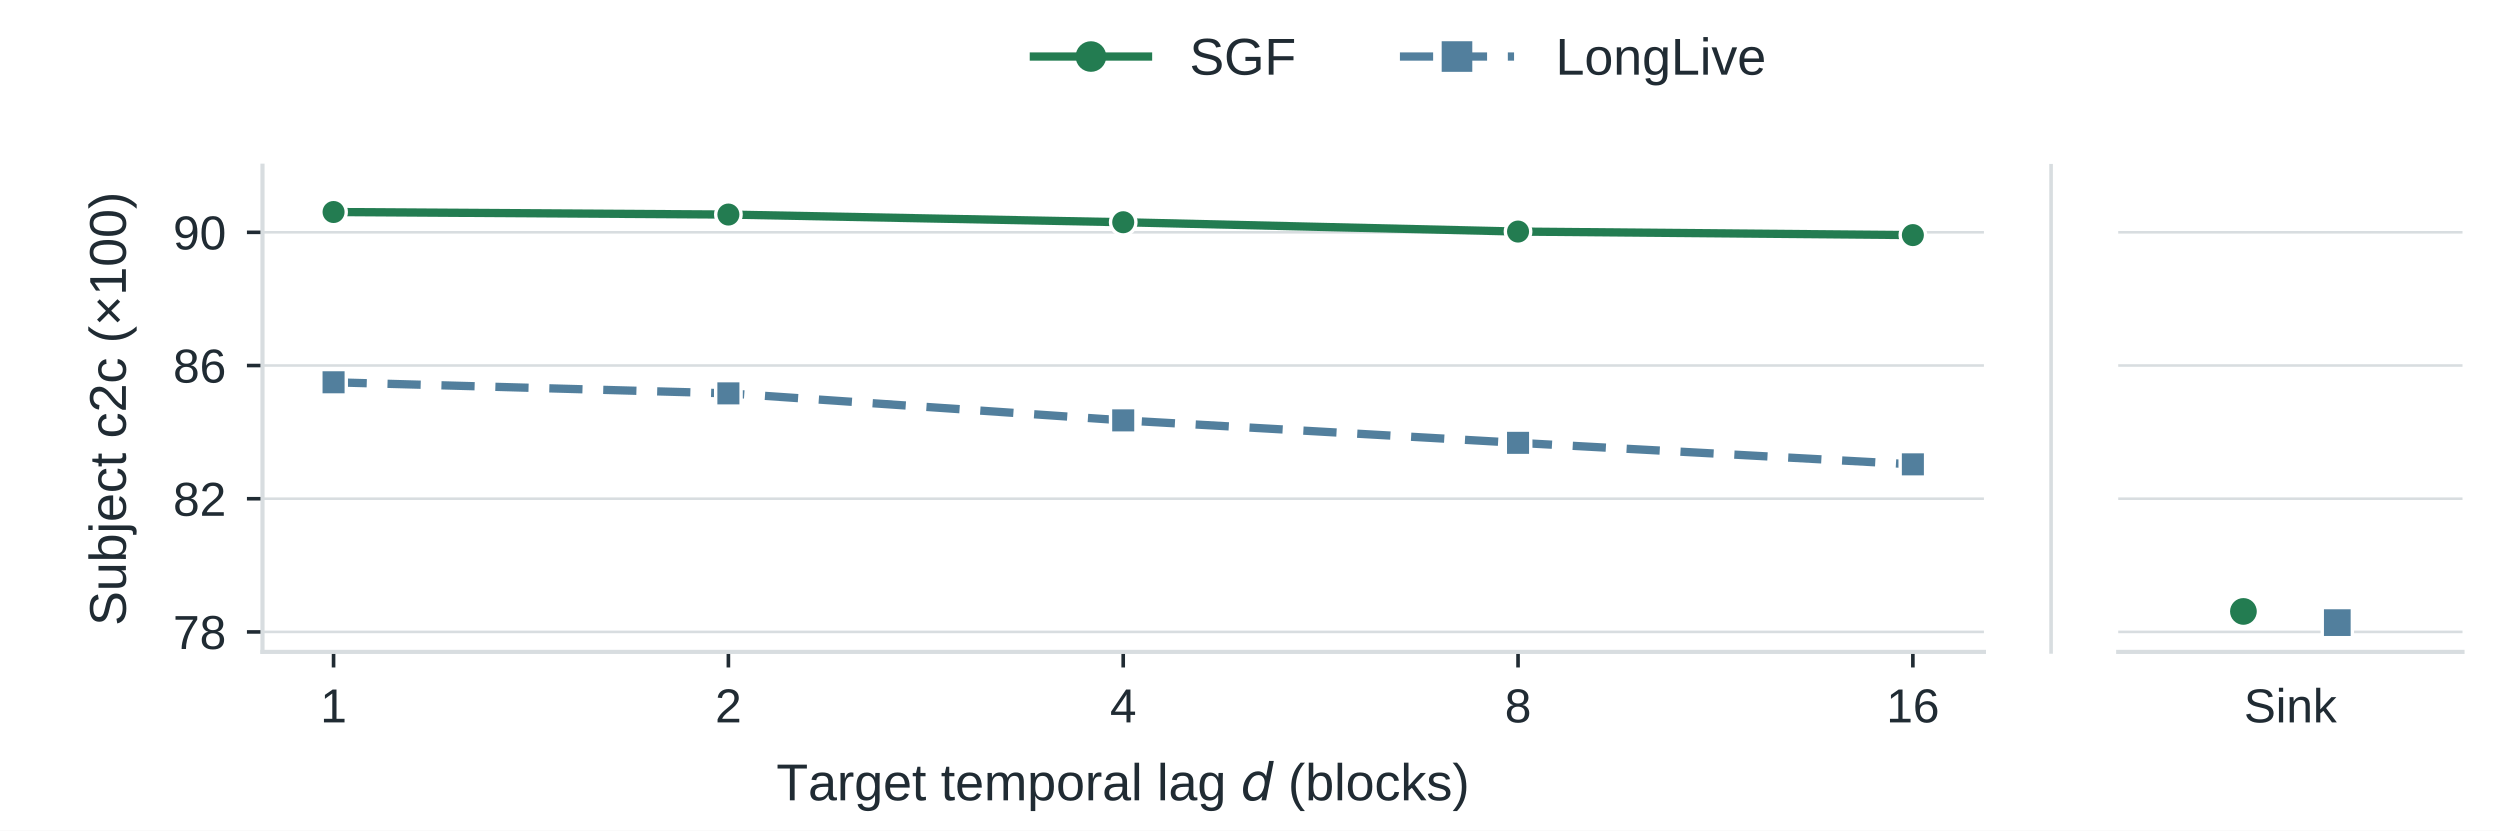
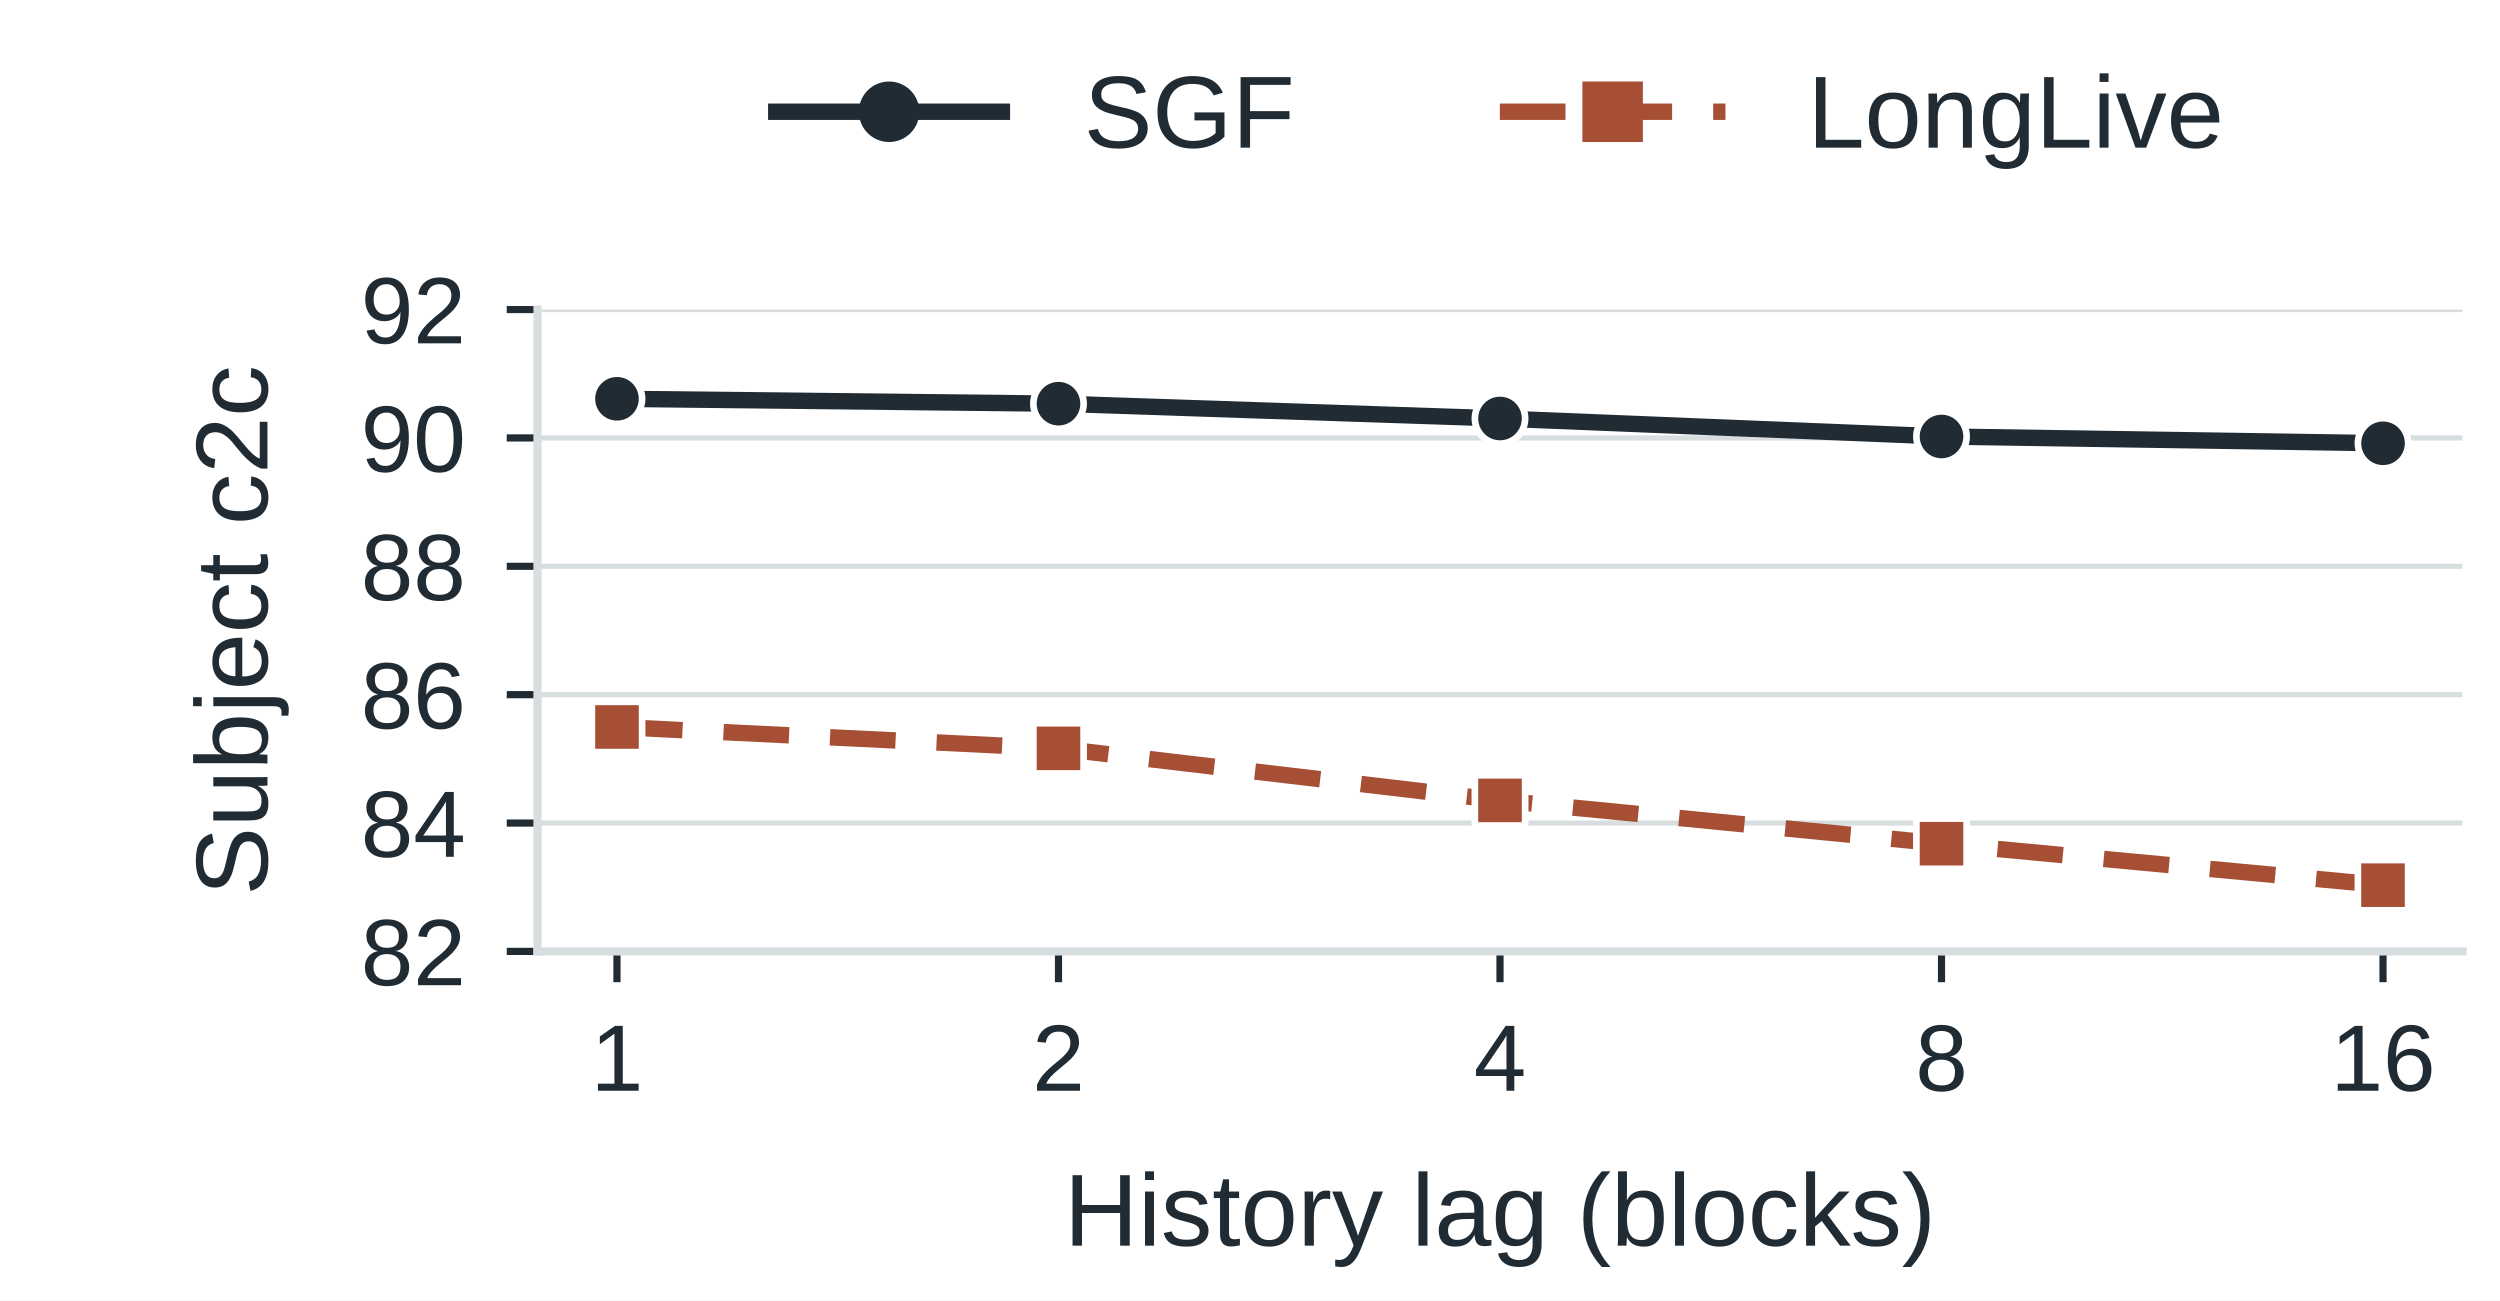
- <svg xmlns="http://www.w3.org/2000/svg" xmlns:xlink="http://www.w3.org/1999/xlink" width="481.89pt" height="160.111pt" viewBox="0 0 481.89 160.111" version="1.1">
+ <svg xmlns="http://www.w3.org/2000/svg" xmlns:xlink="http://www.w3.org/1999/xlink" width="243.78pt" height="126.813pt" viewBox="0 0 243.78 126.813" version="1.1">
  <defs>
    <style type="text/css">*{stroke-linejoin: round; stroke-linecap: butt}</style>
  </defs>
  <g id="figure_1">
    <g id="patch_1">
-       <path d="M 0 160.111  L 481.89 160.111  L 481.89 0  L 0 0  z " style="fill: #ffffff" />
+       <path d="M 0 126.813  L 243.78 126.813  L 243.78 0  L 0 0  z " style="fill: #ffffff" />
    </g>
    <g id="axes_1">
      <g id="patch_2">
-         <path d="M 50.598 125.657  L 382.416 125.657  L 382.416 31.944  L 50.598 31.944  z " style="fill: #ffffff" />
+         <path d="M 52.413 92.775  L 240.123 92.775  L 240.123 30.186  L 52.413 30.186  z " style="fill: #ffffff" />
      </g>
      <g id="matplotlib.axis_1">
        <g id="xtick_1">
          <g id="line2d_1">
            <defs>
-               <path id="mfdd498d1e0" d="M 0 0  L 0 3  " style="stroke: #202b33; stroke-width: 0.7" />
+               <path id="md1f9fb8036" d="M 0 0  L 0 3  " style="stroke: #202b33; stroke-width: 0.7" />
            </defs>
            <g>
-               <use xlink:href="#mfdd498d1e0" x="64.297" y="125.657" style="fill: #202b33; stroke: #202b33; stroke-width: 0.7" />
+               <use xlink:href="#md1f9fb8036" x="60.162" y="92.775" style="fill: #202b33; stroke: #202b33; stroke-width: 0.7" />
            </g>
          </g>
          <g id="text_1">
-             <text style="font-size: 9.2px; font-family: 'Arial', 'DejaVu Sans', sans-serif; text-anchor: middle; fill: #202b33" x="64.297" y="139.243" transform="rotate(-0 64.29732 139.2425)">1</text>
+             <text style="font-size: 9.2px; font-family: 'Arial', 'DejaVu Sans', sans-serif; text-anchor: middle; fill: #202b33" x="60.162" y="106.361" transform="rotate(-0 60.1621 106.3606)">1</text>
          </g>
        </g>
        <g id="xtick_2">
          <g id="line2d_2">
            <g>
-               <use xlink:href="#mfdd498d1e0" x="140.402" y="125.657" style="fill: #202b33; stroke: #202b33; stroke-width: 0.7" />
+               <use xlink:href="#md1f9fb8036" x="103.215" y="92.775" style="fill: #202b33; stroke: #202b33; stroke-width: 0.7" />
            </g>
          </g>
          <g id="text_2">
-             <text style="font-size: 9.2px; font-family: 'Arial', 'DejaVu Sans', sans-serif; text-anchor: middle; fill: #202b33" x="140.402" y="139.243" transform="rotate(-0 140.4023 139.2425)">2</text>
+             <text style="font-size: 9.2px; font-family: 'Arial', 'DejaVu Sans', sans-serif; text-anchor: middle; fill: #202b33" x="103.215" y="106.361" transform="rotate(-0 103.2149 106.3606)">2</text>
          </g>
        </g>
        <g id="xtick_3">
          <g id="line2d_3">
            <g>
-               <use xlink:href="#mfdd498d1e0" x="216.507" y="125.657" style="fill: #202b33; stroke: #202b33; stroke-width: 0.7" />
+               <use xlink:href="#md1f9fb8036" x="146.268" y="92.775" style="fill: #202b33; stroke: #202b33; stroke-width: 0.7" />
            </g>
          </g>
          <g id="text_3">
-             <text style="font-size: 9.2px; font-family: 'Arial', 'DejaVu Sans', sans-serif; text-anchor: middle; fill: #202b33" x="216.507" y="139.243" transform="rotate(-0 216.5073 139.2425)">4</text>
+             <text style="font-size: 9.2px; font-family: 'Arial', 'DejaVu Sans', sans-serif; text-anchor: middle; fill: #202b33" x="146.268" y="106.361" transform="rotate(-0 146.2677 106.3606)">4</text>
          </g>
        </g>
        <g id="xtick_4">
          <g id="line2d_4">
            <g>
-               <use xlink:href="#mfdd498d1e0" x="292.612" y="125.657" style="fill: #202b33; stroke: #202b33; stroke-width: 0.7" />
+               <use xlink:href="#md1f9fb8036" x="189.321" y="92.775" style="fill: #202b33; stroke: #202b33; stroke-width: 0.7" />
            </g>
          </g>
          <g id="text_4">
-             <text style="font-size: 9.2px; font-family: 'Arial', 'DejaVu Sans', sans-serif; text-anchor: middle; fill: #202b33" x="292.612" y="139.243" transform="rotate(-0 292.6122 139.2425)">8</text>
+             <text style="font-size: 9.2px; font-family: 'Arial', 'DejaVu Sans', sans-serif; text-anchor: middle; fill: #202b33" x="189.321" y="106.361" transform="rotate(-0 189.3205 106.3606)">8</text>
          </g>
        </g>
        <g id="xtick_5">
          <g id="line2d_5">
            <g>
-               <use xlink:href="#mfdd498d1e0" x="368.717" y="125.657" style="fill: #202b33; stroke: #202b33; stroke-width: 0.7" />
+               <use xlink:href="#md1f9fb8036" x="232.373" y="92.775" style="fill: #202b33; stroke: #202b33; stroke-width: 0.7" />
            </g>
          </g>
          <g id="text_5">
-             <text style="font-size: 9.2px; font-family: 'Arial', 'DejaVu Sans', sans-serif; text-anchor: middle; fill: #202b33" x="368.717" y="139.243" transform="rotate(-0 368.7172 139.2425)">16</text>
+             <text style="font-size: 9.2px; font-family: 'Arial', 'DejaVu Sans', sans-serif; text-anchor: middle; fill: #202b33" x="232.373" y="106.361" transform="rotate(-0 232.3733 106.3606)">16</text>
          </g>
        </g>
        <g id="text_6">
-           <g style="fill: #202b33" transform="translate(149.6573 154.671)">
-             <text>
-               <tspan x="0" y="-0.406" style="font-size: 10px; font-family: 'Arial'; fill: #202b33">T</tspan>
-               <tspan x="6.108" y="-0.406" style="font-size: 10px; font-family: 'Arial'; fill: #202b33">a</tspan>
-               <tspan x="11.67" y="-0.406" style="font-size: 10px; font-family: 'Arial'; fill: #202b33">r</tspan>
-               <tspan x="15" y="-0.406" style="font-size: 10px; font-family: 'Arial'; fill: #202b33">g</tspan>
-               <tspan x="20.562" y="-0.406" style="font-size: 10px; font-family: 'Arial'; fill: #202b33">e</tspan>
-               <tspan x="26.123" y="-0.406" style="font-size: 10px; font-family: 'Arial'; fill: #202b33">t</tspan>
-               <tspan x="28.901" y="-0.406" style="font-size: 10px; font-family: 'Arial'; fill: #202b33"> </tspan>
-               <tspan x="31.68" y="-0.406" style="font-size: 10px; font-family: 'Arial'; fill: #202b33">t</tspan>
-               <tspan x="34.458" y="-0.406" style="font-size: 10px; font-family: 'Arial'; fill: #202b33">e</tspan>
-               <tspan x="40.02" y="-0.406" style="font-size: 10px; font-family: 'Arial'; fill: #202b33">m</tspan>
-               <tspan x="48.35" y="-0.406" style="font-size: 10px; font-family: 'Arial'; fill: #202b33">p</tspan>
-               <tspan x="53.911" y="-0.406" style="font-size: 10px; font-family: 'Arial'; fill: #202b33">o</tspan>
-               <tspan x="59.473" y="-0.406" style="font-size: 10px; font-family: 'Arial'; fill: #202b33">r</tspan>
-               <tspan x="62.803" y="-0.406" style="font-size: 10px; font-family: 'Arial'; fill: #202b33">a</tspan>
-               <tspan x="68.364" y="-0.406" style="font-size: 10px; font-family: 'Arial'; fill: #202b33">l</tspan>
-               <tspan x="70.586" y="-0.406" style="font-size: 10px; font-family: 'Arial'; fill: #202b33"> </tspan>
-               <tspan x="73.364" y="-0.406" style="font-size: 10px; font-family: 'Arial'; fill: #202b33">l</tspan>
-               <tspan x="75.586" y="-0.406" style="font-size: 10px; font-family: 'Arial'; fill: #202b33">a</tspan>
-               <tspan x="81.147" y="-0.406" style="font-size: 10px; font-family: 'Arial'; fill: #202b33">g</tspan>
-               <tspan x="86.709" y="-0.406" style="font-size: 10px; font-family: 'Arial'; fill: #202b33"> </tspan>
-               <tspan x="95.835" y="-0.406" style="font-size: 10px; font-family: 'Arial'; fill: #202b33"> </tspan>
-               <tspan x="98.613" y="-0.406" style="font-size: 10px; font-family: 'Arial'; fill: #202b33">(</tspan>
-               <tspan x="101.943" y="-0.406" style="font-size: 10px; font-family: 'Arial'; fill: #202b33">b</tspan>
-               <tspan x="107.505" y="-0.406" style="font-size: 10px; font-family: 'Arial'; fill: #202b33">l</tspan>
-               <tspan x="109.727" y="-0.406" style="font-size: 10px; font-family: 'Arial'; fill: #202b33">o</tspan>
-               <tspan x="115.288" y="-0.406" style="font-size: 10px; font-family: 'Arial'; fill: #202b33">c</tspan>
-               <tspan x="120.288" y="-0.406" style="font-size: 10px; font-family: 'Arial'; fill: #202b33">k</tspan>
-               <tspan x="125.288" y="-0.406" style="font-size: 10px; font-family: 'Arial'; fill: #202b33">s</tspan>
-               <tspan x="130.288" y="-0.406" style="font-size: 10px; font-family: 'Arial'; fill: #202b33">)</tspan>
-               <tspan x="89.487" y="-0.406" style="font-style: oblique; font-size: 10px; font-family: 'DejaVu Sans'; fill: #202b33">d</tspan>
-             </text>
-           </g>
+           <text style="font-size: 10px; font-family: 'Arial', 'DejaVu Sans', sans-serif; text-anchor: middle; fill: #202b33" x="146.268" y="121.469" transform="rotate(-0 146.2677 121.4688)">History lag (blocks)</text>
        </g>
      </g>
      <g id="matplotlib.axis_2">
        <g id="ytick_1">
          <g id="line2d_6">
-             <path d="M 50.598 121.806  L 382.416 121.806  " clip-path="url(#pfaeee74097)" style="fill: none; stroke: #d8dde0; stroke-width: 0.5; stroke-linecap: square" />
+             <path d="M 52.413 92.775  L 240.123 92.775  " clip-path="url(#p21fad683eb)" style="fill: none; stroke: #d8dde0; stroke-width: 0.5; stroke-linecap: square" />
          </g>
          <g id="line2d_7">
            <defs>
-               <path id="m984e2d80d2" d="M 0 0  L -3 0  " style="stroke: #202b33; stroke-width: 0.7" />
+               <path id="ma076cc34fb" d="M 0 0  L -3 0  " style="stroke: #202b33; stroke-width: 0.7" />
            </defs>
            <g>
-               <use xlink:href="#m984e2d80d2" x="50.598" y="121.806" style="fill: #202b33; stroke: #202b33; stroke-width: 0.7" />
+               <use xlink:href="#ma076cc34fb" x="52.413" y="92.775" style="fill: #202b33; stroke: #202b33; stroke-width: 0.7" />
            </g>
          </g>
          <g id="text_7">
-             <text style="font-size: 9.2px; font-family: 'Arial', 'DejaVu Sans', sans-serif; text-anchor: end; fill: #202b33" x="43.598" y="125.099" transform="rotate(-0 43.59842 125.0987)">78</text>
+             <text style="font-size: 9.2px; font-family: 'Arial', 'DejaVu Sans', sans-serif; text-anchor: end; fill: #202b33" x="45.413" y="96.068" transform="rotate(-0 45.4126 96.06803)">82</text>
          </g>
        </g>
        <g id="ytick_2">
          <g id="line2d_8">
-             <path d="M 50.598 96.131  L 382.416 96.131  " clip-path="url(#pfaeee74097)" style="fill: none; stroke: #d8dde0; stroke-width: 0.5; stroke-linecap: square" />
+             <path d="M 52.413 80.258  L 240.123 80.258  " clip-path="url(#p21fad683eb)" style="fill: none; stroke: #d8dde0; stroke-width: 0.5; stroke-linecap: square" />
          </g>
          <g id="line2d_9">
            <g>
-               <use xlink:href="#m984e2d80d2" x="50.598" y="96.131" style="fill: #202b33; stroke: #202b33; stroke-width: 0.7" />
+               <use xlink:href="#ma076cc34fb" x="52.413" y="80.258" style="fill: #202b33; stroke: #202b33; stroke-width: 0.7" />
            </g>
          </g>
          <g id="text_8">
-             <text style="font-size: 9.2px; font-family: 'Arial', 'DejaVu Sans', sans-serif; text-anchor: end; fill: #202b33" x="43.598" y="99.424" transform="rotate(-0 43.59842 99.42378)">82</text>
+             <text style="font-size: 9.2px; font-family: 'Arial', 'DejaVu Sans', sans-serif; text-anchor: end; fill: #202b33" x="45.413" y="83.55" transform="rotate(-0 45.4126 83.55023)">84</text>
          </g>
        </g>
        <g id="ytick_3">
          <g id="line2d_10">
-             <path d="M 50.598 70.456  L 382.416 70.456  " clip-path="url(#pfaeee74097)" style="fill: none; stroke: #d8dde0; stroke-width: 0.5; stroke-linecap: square" />
+             <path d="M 52.413 67.74  L 240.123 67.74  " clip-path="url(#p21fad683eb)" style="fill: none; stroke: #d8dde0; stroke-width: 0.5; stroke-linecap: square" />
          </g>
          <g id="line2d_11">
            <g>
-               <use xlink:href="#m984e2d80d2" x="50.598" y="70.456" style="fill: #202b33; stroke: #202b33; stroke-width: 0.7" />
+               <use xlink:href="#ma076cc34fb" x="52.413" y="67.74" style="fill: #202b33; stroke: #202b33; stroke-width: 0.7" />
            </g>
          </g>
          <g id="text_9">
-             <text style="font-size: 9.2px; font-family: 'Arial', 'DejaVu Sans', sans-serif; text-anchor: end; fill: #202b33" x="43.598" y="73.749" transform="rotate(-0 43.59842 73.74888)">86</text>
+             <text style="font-size: 9.2px; font-family: 'Arial', 'DejaVu Sans', sans-serif; text-anchor: end; fill: #202b33" x="45.413" y="71.032" transform="rotate(-0 45.4126 71.03244)">86</text>
          </g>
        </g>
        <g id="ytick_4">
          <g id="line2d_12">
-             <path d="M 50.598 44.781  L 382.416 44.781  " clip-path="url(#pfaeee74097)" style="fill: none; stroke: #d8dde0; stroke-width: 0.5; stroke-linecap: square" />
+             <path d="M 52.413 55.222  L 240.123 55.222  " clip-path="url(#p21fad683eb)" style="fill: none; stroke: #d8dde0; stroke-width: 0.5; stroke-linecap: square" />
          </g>
          <g id="line2d_13">
            <g>
-               <use xlink:href="#m984e2d80d2" x="50.598" y="44.781" style="fill: #202b33; stroke: #202b33; stroke-width: 0.7" />
+               <use xlink:href="#ma076cc34fb" x="52.413" y="55.222" style="fill: #202b33; stroke: #202b33; stroke-width: 0.7" />
            </g>
          </g>
          <g id="text_10">
-             <text style="font-size: 9.2px; font-family: 'Arial', 'DejaVu Sans', sans-serif; text-anchor: end; fill: #202b33" x="43.598" y="48.074" transform="rotate(-0 43.59842 48.07398)">90</text>
-           </g>
-         </g>
-         <g id="text_11">
-           <text style="font-size: 10px; font-family: 'Arial', 'DejaVu Sans', sans-serif; text-anchor: middle; fill: #202b33" x="24.262" y="78.801" transform="rotate(-90 24.26161 78.80063)">Subject c2c (×100)</text>
+             <text style="font-size: 9.2px; font-family: 'Arial', 'DejaVu Sans', sans-serif; text-anchor: end; fill: #202b33" x="45.413" y="58.515" transform="rotate(-0 45.4126 58.51464)">88</text>
+           </g>
+         </g>
+         <g id="ytick_5">
+           <g id="line2d_14">
+             <path d="M 52.413 42.704  L 240.123 42.704  " clip-path="url(#p21fad683eb)" style="fill: none; stroke: #d8dde0; stroke-width: 0.5; stroke-linecap: square" />
+           </g>
+           <g id="line2d_15">
+             <g>
+               <use xlink:href="#ma076cc34fb" x="52.413" y="42.704" style="fill: #202b33; stroke: #202b33; stroke-width: 0.7" />
+             </g>
+           </g>
+           <g id="text_11">
+             <text style="font-size: 9.2px; font-family: 'Arial', 'DejaVu Sans', sans-serif; text-anchor: end; fill: #202b33" x="45.413" y="45.997" transform="rotate(-0 45.4126 45.99685)">90</text>
+           </g>
+         </g>
+         <g id="ytick_6">
+           <g id="line2d_16">
+             <path d="M 52.413 30.186  L 240.123 30.186  " clip-path="url(#p21fad683eb)" style="fill: none; stroke: #d8dde0; stroke-width: 0.5; stroke-linecap: square" />
+           </g>
+           <g id="line2d_17">
+             <g>
+               <use xlink:href="#ma076cc34fb" x="52.413" y="30.186" style="fill: #202b33; stroke: #202b33; stroke-width: 0.7" />
+             </g>
+           </g>
+           <g id="text_12">
+             <text style="font-size: 9.2px; font-family: 'Arial', 'DejaVu Sans', sans-serif; text-anchor: end; fill: #202b33" x="45.413" y="33.479" transform="rotate(-0 45.4126 33.47905)">92</text>
+           </g>
+         </g>
+         <g id="text_13">
+           <text style="font-size: 10px; font-family: 'Arial', 'DejaVu Sans', sans-serif; text-anchor: middle; fill: #202b33" x="26.076" y="61.481" transform="rotate(-90 26.07579 61.48094)">Subject c2c</text>
        </g>
      </g>
      <g id="patch_3">
-         <path d="M 50.598 125.657  L 50.598 31.944  " style="fill: none; stroke: #d8dde0; stroke-width: 0.8; stroke-linejoin: miter; stroke-linecap: square" />
+         <path d="M 52.413 92.775  L 52.413 30.186  " style="fill: none; stroke: #d8dde0; stroke-width: 0.8; stroke-linejoin: miter; stroke-linecap: square" />
      </g>
      <g id="patch_4">
-         <path d="M 50.598 125.657  L 382.416 125.657  " style="fill: none; stroke: #d8dde0; stroke-width: 0.8; stroke-linejoin: miter; stroke-linecap: square" />
-       </g>
-       <g id="line2d_14">
-         <path d="M 64.297 40.867  L 140.402 41.356  L 216.507 42.837  L 292.612 44.636  L 368.717 45.316  " clip-path="url(#pfaeee74097)" style="fill: none; stroke: #237c51; stroke-width: 1.6; stroke-linecap: square" />
-         <defs>
-           <path id="mcfe83844da" d="M 0 2.45  C 0.65 2.45 1.273 2.192 1.732 1.732  C 2.192 1.273 2.45 0.65 2.45 0  C 2.45 -0.65 2.192 -1.273 1.732 -1.732  C 1.273 -2.192 0.65 -2.45 0 -2.45  C -0.65 -2.45 -1.273 -2.192 -1.732 -1.732  C -2.192 -1.273 -2.45 -0.65 -2.45 0  C -2.45 0.65 -2.192 1.273 -1.732 1.732  C -1.273 2.192 -0.65 2.45 0 2.45  z " style="stroke: #ffffff; stroke-width: 0.65" />
-         </defs>
-         <g clip-path="url(#pfaeee74097)">
-           <use xlink:href="#mcfe83844da" x="64.297" y="40.867" style="fill: #237c51; stroke: #ffffff; stroke-width: 0.65" />
-           <use xlink:href="#mcfe83844da" x="140.402" y="41.356" style="fill: #237c51; stroke: #ffffff; stroke-width: 0.65" />
-           <use xlink:href="#mcfe83844da" x="216.507" y="42.837" style="fill: #237c51; stroke: #ffffff; stroke-width: 0.65" />
-           <use xlink:href="#mcfe83844da" x="292.612" y="44.636" style="fill: #237c51; stroke: #ffffff; stroke-width: 0.65" />
-           <use xlink:href="#mcfe83844da" x="368.717" y="45.316" style="fill: #237c51; stroke: #ffffff; stroke-width: 0.65" />
-         </g>
-       </g>
-       <g id="line2d_15">
-         <path d="M 64.297 73.686  L 140.402 75.824  L 216.507 81.03  L 292.612 85.36  L 368.717 89.506  " clip-path="url(#pfaeee74097)" style="fill: none; stroke-dasharray: 6.4,4; stroke-dashoffset: 0; stroke: #527f9d; stroke-width: 1.6" />
-         <defs>
-           <path id="m23403ec4f0" d="M -2.45 2.45  L 2.45 2.45  L 2.45 -2.45  L -2.45 -2.45  z " style="stroke: #ffffff; stroke-width: 0.65; stroke-linejoin: miter" />
-         </defs>
-         <g clip-path="url(#pfaeee74097)">
-           <use xlink:href="#m23403ec4f0" x="64.297" y="73.686" style="fill: #527f9d; stroke: #ffffff; stroke-width: 0.65; stroke-linejoin: miter" />
-           <use xlink:href="#m23403ec4f0" x="140.402" y="75.824" style="fill: #527f9d; stroke: #ffffff; stroke-width: 0.65; stroke-linejoin: miter" />
-           <use xlink:href="#m23403ec4f0" x="216.507" y="81.03" style="fill: #527f9d; stroke: #ffffff; stroke-width: 0.65; stroke-linejoin: miter" />
-           <use xlink:href="#m23403ec4f0" x="292.612" y="85.36" style="fill: #527f9d; stroke: #ffffff; stroke-width: 0.65; stroke-linejoin: miter" />
-           <use xlink:href="#m23403ec4f0" x="368.717" y="89.506" style="fill: #527f9d; stroke: #ffffff; stroke-width: 0.65; stroke-linejoin: miter" />
-         </g>
-       </g>
-     </g>
-     <g id="axes_2">
-       <g id="patch_5">
-         <path d="M 408.298 125.657  L 474.661 125.657  L 474.661 31.944  L 408.298 31.944  z " style="fill: #ffffff" />
-       </g>
-       <g id="matplotlib.axis_3">
-         <g id="xtick_6">
-           <g id="line2d_16" />
-           <g id="text_12">
-             <text style="font-size: 9.2px; font-family: 'Arial', 'DejaVu Sans', sans-serif; text-anchor: middle; fill: #202b33" x="441.48" y="139.243" transform="rotate(-0 441.4796 139.2425)">Sink</text>
-           </g>
-         </g>
-       </g>
-       <g id="matplotlib.axis_4">
-         <g id="ytick_5">
-           <g id="line2d_17">
-             <path d="M 408.298 121.806  L 474.661 121.806  " clip-path="url(#p262bff3978)" style="fill: none; stroke: #d8dde0; stroke-width: 0.5; stroke-linecap: square" />
-           </g>
-         </g>
-         <g id="ytick_6">
-           <g id="line2d_18">
-             <path d="M 408.298 96.131  L 474.661 96.131  " clip-path="url(#p262bff3978)" style="fill: none; stroke: #d8dde0; stroke-width: 0.5; stroke-linecap: square" />
-           </g>
-         </g>
-         <g id="ytick_7">
-           <g id="line2d_19">
-             <path d="M 408.298 70.456  L 474.661 70.456  " clip-path="url(#p262bff3978)" style="fill: none; stroke: #d8dde0; stroke-width: 0.5; stroke-linecap: square" />
-           </g>
-         </g>
-         <g id="ytick_8">
-           <g id="line2d_20">
-             <path d="M 408.298 44.781  L 474.661 44.781  " clip-path="url(#p262bff3978)" style="fill: none; stroke: #d8dde0; stroke-width: 0.5; stroke-linecap: square" />
-           </g>
-         </g>
-       </g>
-       <g id="patch_6">
-         <path d="M 408.298 125.657  L 474.661 125.657  " style="fill: none; stroke: #d8dde0; stroke-width: 0.8; stroke-linejoin: miter; stroke-linecap: square" />
+         <path d="M 52.413 92.775  L 240.123 92.775  " style="fill: none; stroke: #d8dde0; stroke-width: 0.8; stroke-linejoin: miter; stroke-linecap: square" />
+       </g>
+       <g id="line2d_18">
+         <path d="M 60.162 38.887  L 103.215 39.364  L 146.268 40.808  L 189.321 42.562  L 232.373 43.225  " clip-path="url(#p21fad683eb)" style="fill: none; stroke: #202b33; stroke-width: 1.6; stroke-linecap: square" />
+         <defs>
+           <path id="m20124d318e" d="M 0 2.45  C 0.65 2.45 1.273 2.192 1.732 1.732  C 2.192 1.273 2.45 0.65 2.45 0  C 2.45 -0.65 2.192 -1.273 1.732 -1.732  C 1.273 -2.192 0.65 -2.45 0 -2.45  C -0.65 -2.45 -1.273 -2.192 -1.732 -1.732  C -2.192 -1.273 -2.45 -0.65 -2.45 0  C -2.45 0.65 -2.192 1.273 -1.732 1.732  C -1.273 2.192 -0.65 2.45 0 2.45  z " style="stroke: #ffffff; stroke-width: 0.65" />
+         </defs>
+         <g clip-path="url(#p21fad683eb)">
+           <use xlink:href="#m20124d318e" x="60.162" y="38.887" style="fill: #202b33; stroke: #ffffff; stroke-width: 0.65" />
+           <use xlink:href="#m20124d318e" x="103.215" y="39.364" style="fill: #202b33; stroke: #ffffff; stroke-width: 0.65" />
+           <use xlink:href="#m20124d318e" x="146.268" y="40.808" style="fill: #202b33; stroke: #ffffff; stroke-width: 0.65" />
+           <use xlink:href="#m20124d318e" x="189.321" y="42.562" style="fill: #202b33; stroke: #ffffff; stroke-width: 0.65" />
+           <use xlink:href="#m20124d318e" x="232.373" y="43.225" style="fill: #202b33; stroke: #ffffff; stroke-width: 0.65" />
+         </g>
+       </g>
+       <g id="line2d_19">
+         <path d="M 60.162 70.889  L 103.215 72.974  L 146.268 78.05  L 189.321 82.272  L 232.373 86.315  " clip-path="url(#p21fad683eb)" style="fill: none; stroke-dasharray: 6.4,4; stroke-dashoffset: 0; stroke: #a64f35; stroke-width: 1.6" />
+         <defs>
+           <path id="mad8f109c3a" d="M -2.45 2.45  L 2.45 2.45  L 2.45 -2.45  L -2.45 -2.45  z " style="stroke: #ffffff; stroke-width: 0.65; stroke-linejoin: miter" />
+         </defs>
+         <g clip-path="url(#p21fad683eb)">
+           <use xlink:href="#mad8f109c3a" x="60.162" y="70.889" style="fill: #a64f35; stroke: #ffffff; stroke-width: 0.65; stroke-linejoin: miter" />
+           <use xlink:href="#mad8f109c3a" x="103.215" y="72.974" style="fill: #a64f35; stroke: #ffffff; stroke-width: 0.65; stroke-linejoin: miter" />
+           <use xlink:href="#mad8f109c3a" x="146.268" y="78.05" style="fill: #a64f35; stroke: #ffffff; stroke-width: 0.65; stroke-linejoin: miter" />
+           <use xlink:href="#mad8f109c3a" x="189.321" y="82.272" style="fill: #a64f35; stroke: #ffffff; stroke-width: 0.65; stroke-linejoin: miter" />
+           <use xlink:href="#mad8f109c3a" x="232.373" y="86.315" style="fill: #a64f35; stroke: #ffffff; stroke-width: 0.65; stroke-linejoin: miter" />
+         </g>
+       </g>
+     </g>
+     <g id="patch_5">
+       <path d="M 3.24 66.697  L 240.54 66.697  L 240.54 65.393  L 3.24 65.393  L 3.24 66.697  z " style="fill: none" />
+     </g>
+     <g id="legend_1">
+       <g id="line2d_20">
+         <path d="M 75.696 10.898  L 86.696 10.898  L 97.696 10.898  " style="fill: none; stroke: #202b33; stroke-width: 1.6; stroke-linecap: square" />
+         <defs>
+           <path id="m3a446ae021" d="M 0 2.45  C 0.65 2.45 1.273 2.192 1.732 1.732  C 2.192 1.273 2.45 0.65 2.45 0  C 2.45 -0.65 2.192 -1.273 1.732 -1.732  C 1.273 -2.192 0.65 -2.45 0 -2.45  C -0.65 -2.45 -1.273 -2.192 -1.732 -1.732  C -2.192 -1.273 -2.45 -0.65 -2.45 0  C -2.45 0.65 -2.192 1.273 -1.732 1.732  C -1.273 2.192 -0.65 2.45 0 2.45  z " style="stroke: #202b33" />
+         </defs>
+         <g>
+           <use xlink:href="#m3a446ae021" x="86.696" y="10.898" style="fill: #202b33; stroke: #202b33" />
+         </g>
+       </g>
+       <g id="text_14">
+         <text style="font-size: 10px; font-family: 'Arial', 'DejaVu Sans', sans-serif; text-anchor: start; fill: #202b33" x="105.696" y="14.398" transform="rotate(-0 105.6958 14.39781)">SGF</text>
      </g>
      <g id="line2d_21">
-         <defs>
-           <path id="m76b8c92958" d="M 0 2.9  C 0.769 2.9 1.507 2.594 2.051 2.051  C 2.594 1.507 2.9 0.769 2.9 0  C 2.9 -0.769 2.594 -1.507 2.051 -2.051  C 1.507 -2.594 0.769 -2.9 0 -2.9  C -0.769 -2.9 -1.507 -2.594 -2.051 -2.051  C -2.594 -1.507 -2.9 -0.769 -2.9 0  C -2.9 0.769 -2.594 1.507 -2.051 2.051  C -1.507 2.594 -0.769 2.9 0 2.9  z " style="stroke: #ffffff; stroke-width: 0.65" />
-         </defs>
-         <g clip-path="url(#p262bff3978)">
-           <use xlink:href="#m76b8c92958" x="432.43" y="117.856" style="fill: #237c51; stroke: #ffffff; stroke-width: 0.65" />
-         </g>
-       </g>
-       <g id="line2d_22">
-         <defs>
-           <path id="m52ba5fb2bf" d="M -2.9 2.9  L 2.9 2.9  L 2.9 -2.9  L -2.9 -2.9  z " style="stroke: #ffffff; stroke-width: 0.65; stroke-linejoin: miter" />
-         </defs>
-         <g clip-path="url(#p262bff3978)">
-           <use xlink:href="#m52ba5fb2bf" x="450.529" y="120.014" style="fill: #527f9d; stroke: #ffffff; stroke-width: 0.65; stroke-linejoin: miter" />
-         </g>
-       </g>
-     </g>
-     <g id="patch_7">
-       <path d="M 3.24 84.555  L 478.65 84.555  L 478.65 82.911  L 3.24 82.911  L 3.24 84.555  z " style="fill: none" />
-     </g>
-     <g id="line2d_23">
-       <path d="M 395.357 125.657  L 395.357 31.944  " style="fill: none; stroke: #d8dde0; stroke-width: 0.7; stroke-linecap: square" />
-     </g>
-     <g id="legend_1">
-       <g id="line2d_24">
-         <path d="M 199.286 10.898  L 210.286 10.898  L 221.286 10.898  " style="fill: none; stroke: #237c51; stroke-width: 1.6; stroke-linecap: square" />
-         <defs>
-           <path id="m1abf5b3310" d="M 0 2.45  C 0.65 2.45 1.273 2.192 1.732 1.732  C 2.192 1.273 2.45 0.65 2.45 0  C 2.45 -0.65 2.192 -1.273 1.732 -1.732  C 1.273 -2.192 0.65 -2.45 0 -2.45  C -0.65 -2.45 -1.273 -2.192 -1.732 -1.732  C -2.192 -1.273 -2.45 -0.65 -2.45 0  C -2.45 0.65 -2.192 1.273 -1.732 1.732  C -1.273 2.192 -0.65 2.45 0 2.45  z " style="stroke: #237c51" />
+         <path d="M 146.252 10.898  L 157.252 10.898  L 168.252 10.898  " style="fill: none; stroke-dasharray: 6.4,4; stroke-dashoffset: 0; stroke: #a64f35; stroke-width: 1.6" />
+         <defs>
+           <path id="me6909d48e4" d="M -2.45 2.45  L 2.45 2.45  L 2.45 -2.45  L -2.45 -2.45  z " style="stroke: #a64f35; stroke-linejoin: miter" />
        </defs>
        <g>
-           <use xlink:href="#m1abf5b3310" x="210.286" y="10.898" style="fill: #237c51; stroke: #237c51" />
-         </g>
-       </g>
-       <g id="text_13">
-         <text style="font-size: 10px; font-family: 'Arial', 'DejaVu Sans', sans-serif; text-anchor: start; fill: #202b33" x="229.286" y="14.398" transform="rotate(-0 229.2864 14.39781)">SGF</text>
-       </g>
-       <g id="line2d_25">
-         <path d="M 269.843 10.898  L 280.843 10.898  L 291.843 10.898  " style="fill: none; stroke-dasharray: 6.4,4; stroke-dashoffset: 0; stroke: #527f9d; stroke-width: 1.6" />
-         <defs>
-           <path id="m2d99acfc20" d="M -2.45 2.45  L 2.45 2.45  L 2.45 -2.45  L -2.45 -2.45  z " style="stroke: #527f9d; stroke-linejoin: miter" />
-         </defs>
-         <g>
-           <use xlink:href="#m2d99acfc20" x="280.843" y="10.898" style="fill: #527f9d; stroke: #527f9d; stroke-linejoin: miter" />
-         </g>
-       </g>
-       <g id="text_14">
-         <text style="font-size: 10px; font-family: 'Arial', 'DejaVu Sans', sans-serif; text-anchor: start; fill: #202b33" x="299.843" y="14.398" transform="rotate(-0 299.8426 14.39781)">LongLive</text>
+           <use xlink:href="#me6909d48e4" x="157.252" y="10.898" style="fill: #a64f35; stroke: #a64f35; stroke-linejoin: miter" />
+         </g>
+       </g>
+       <g id="text_15">
+         <text style="font-size: 10px; font-family: 'Arial', 'DejaVu Sans', sans-serif; text-anchor: start; fill: #202b33" x="176.252" y="14.398" transform="rotate(-0 176.2521 14.39781)">LongLive</text>
      </g>
    </g>
  </g>
  <defs>
-     <clipPath id="pfaeee74097">
-       <rect x="50.598" y="31.944" width="331.818" height="93.713" />
-     </clipPath>
-     <clipPath id="p262bff3978">
-       <rect x="408.298" y="31.944" width="66.364" height="93.713" />
+     <clipPath id="p21fad683eb">
+       <rect x="52.413" y="30.186" width="187.71" height="62.589" />
    </clipPath>
  </defs>
</svg>
